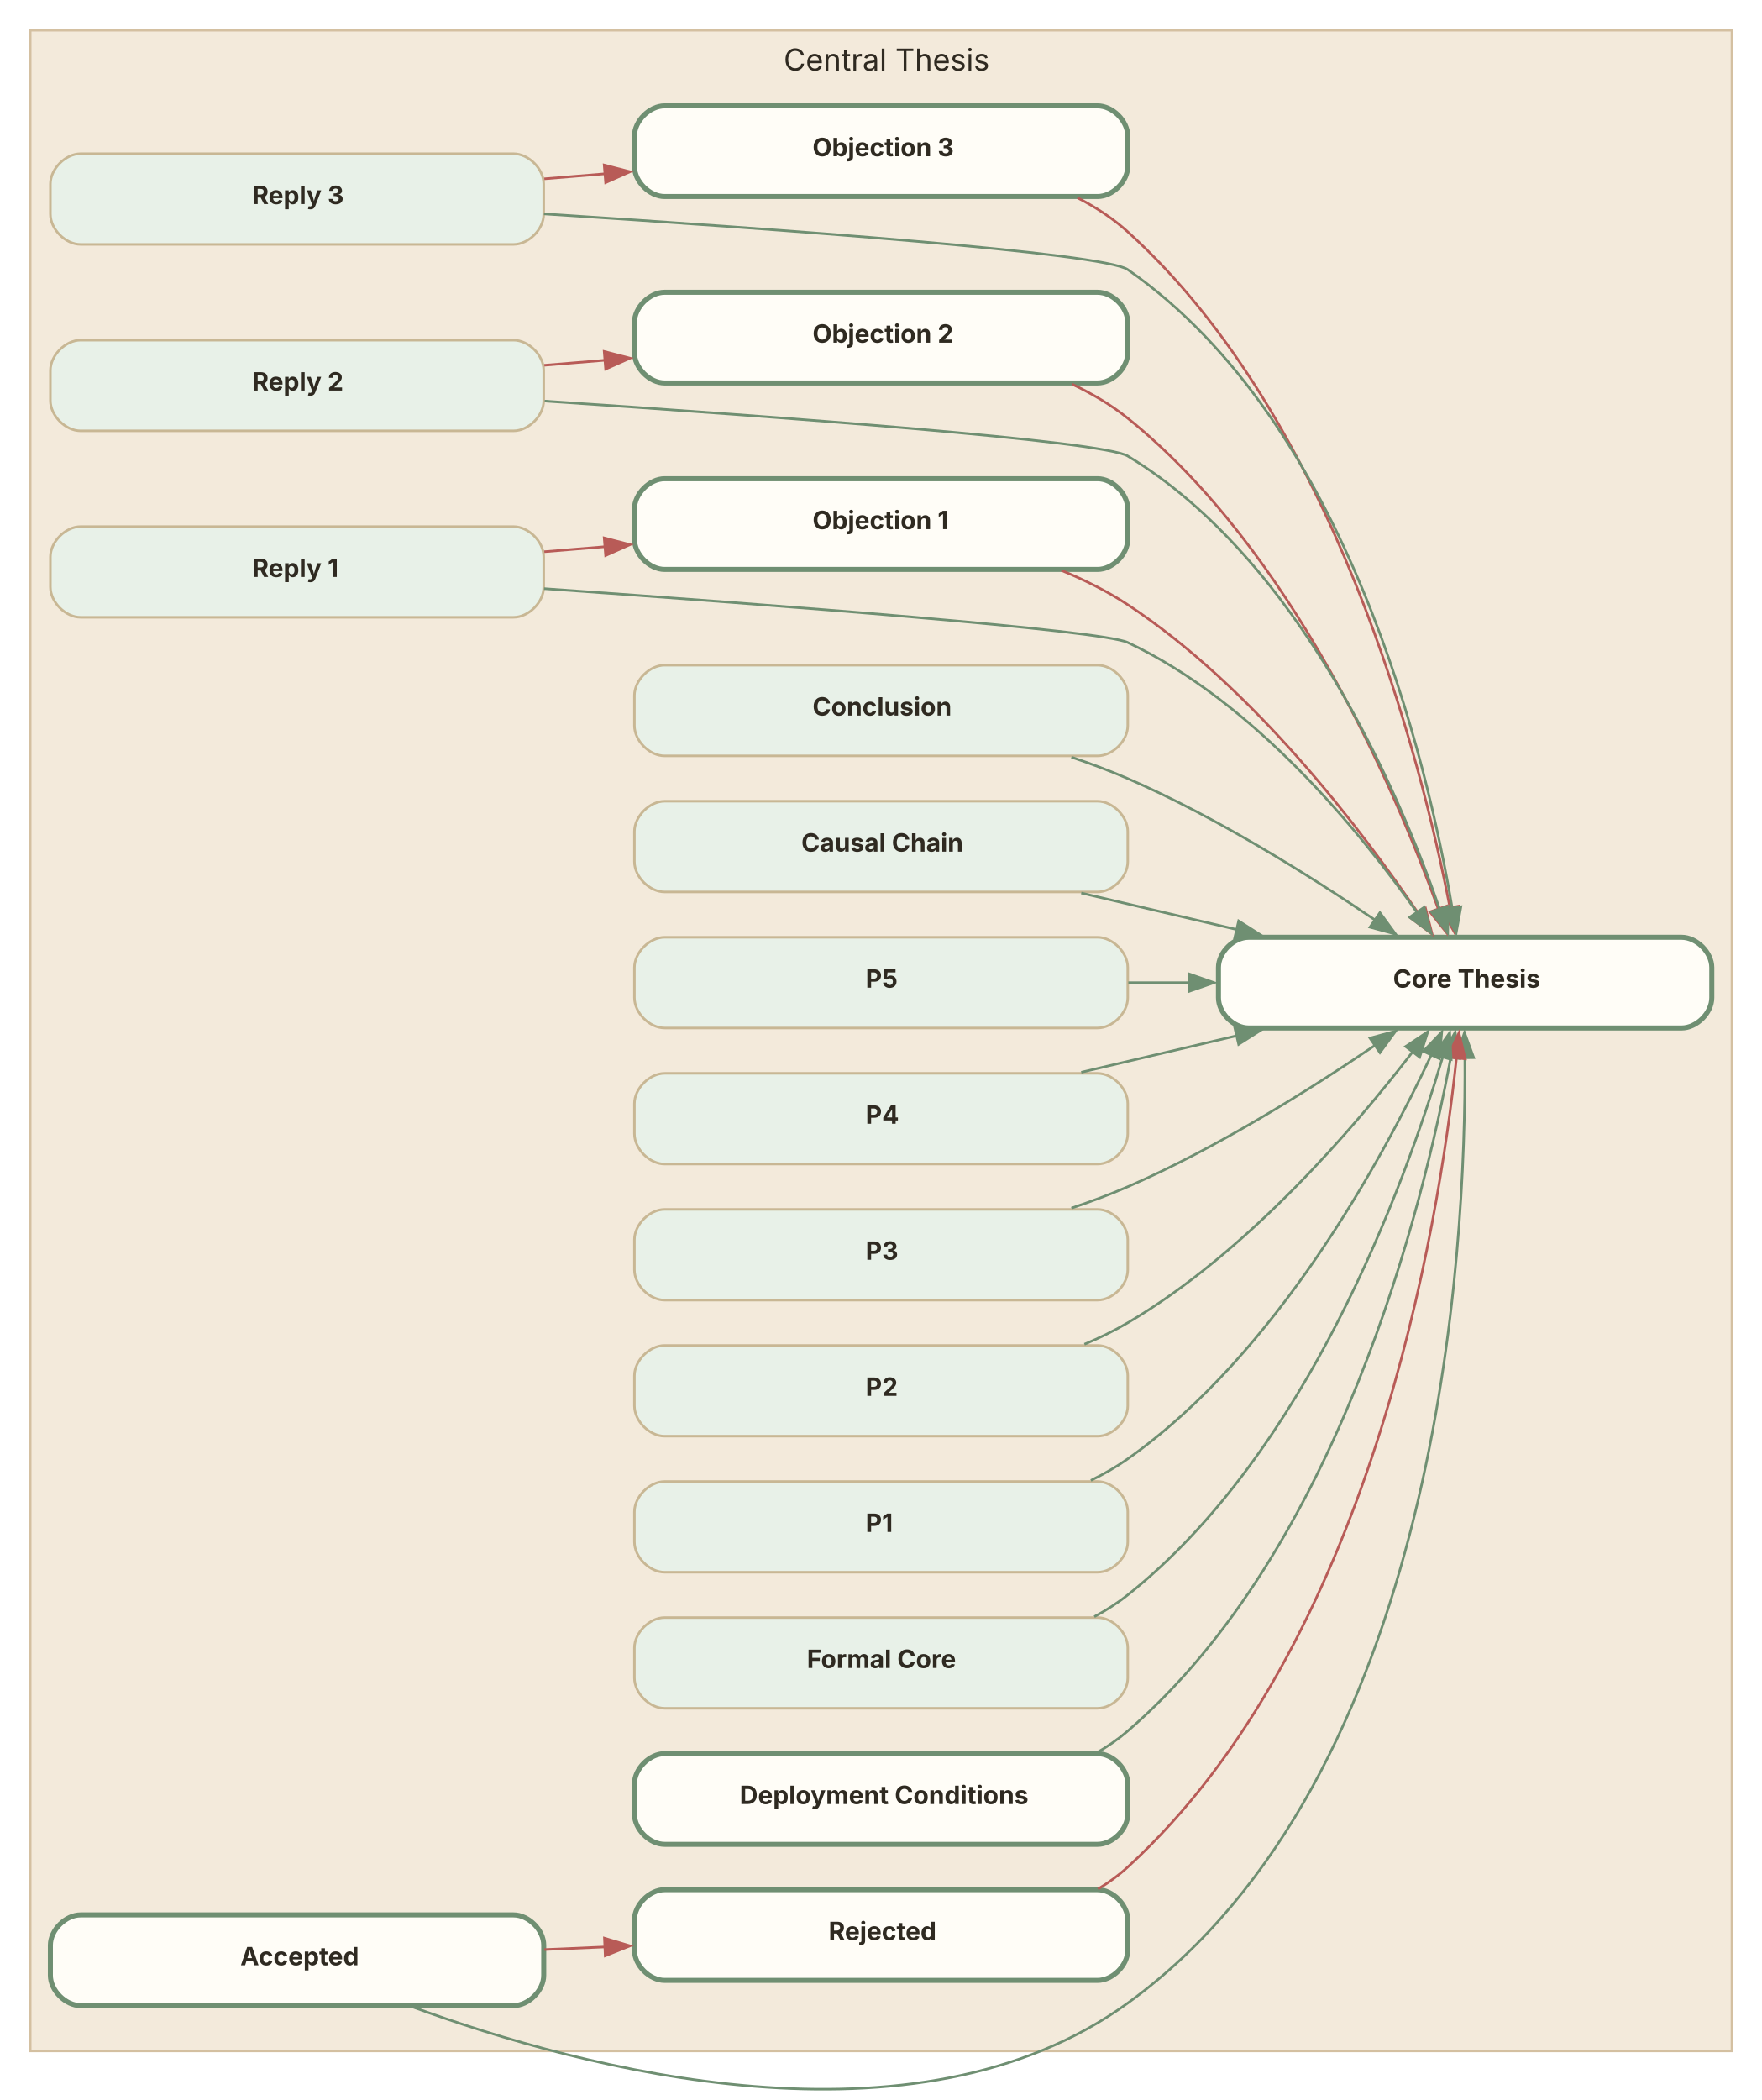
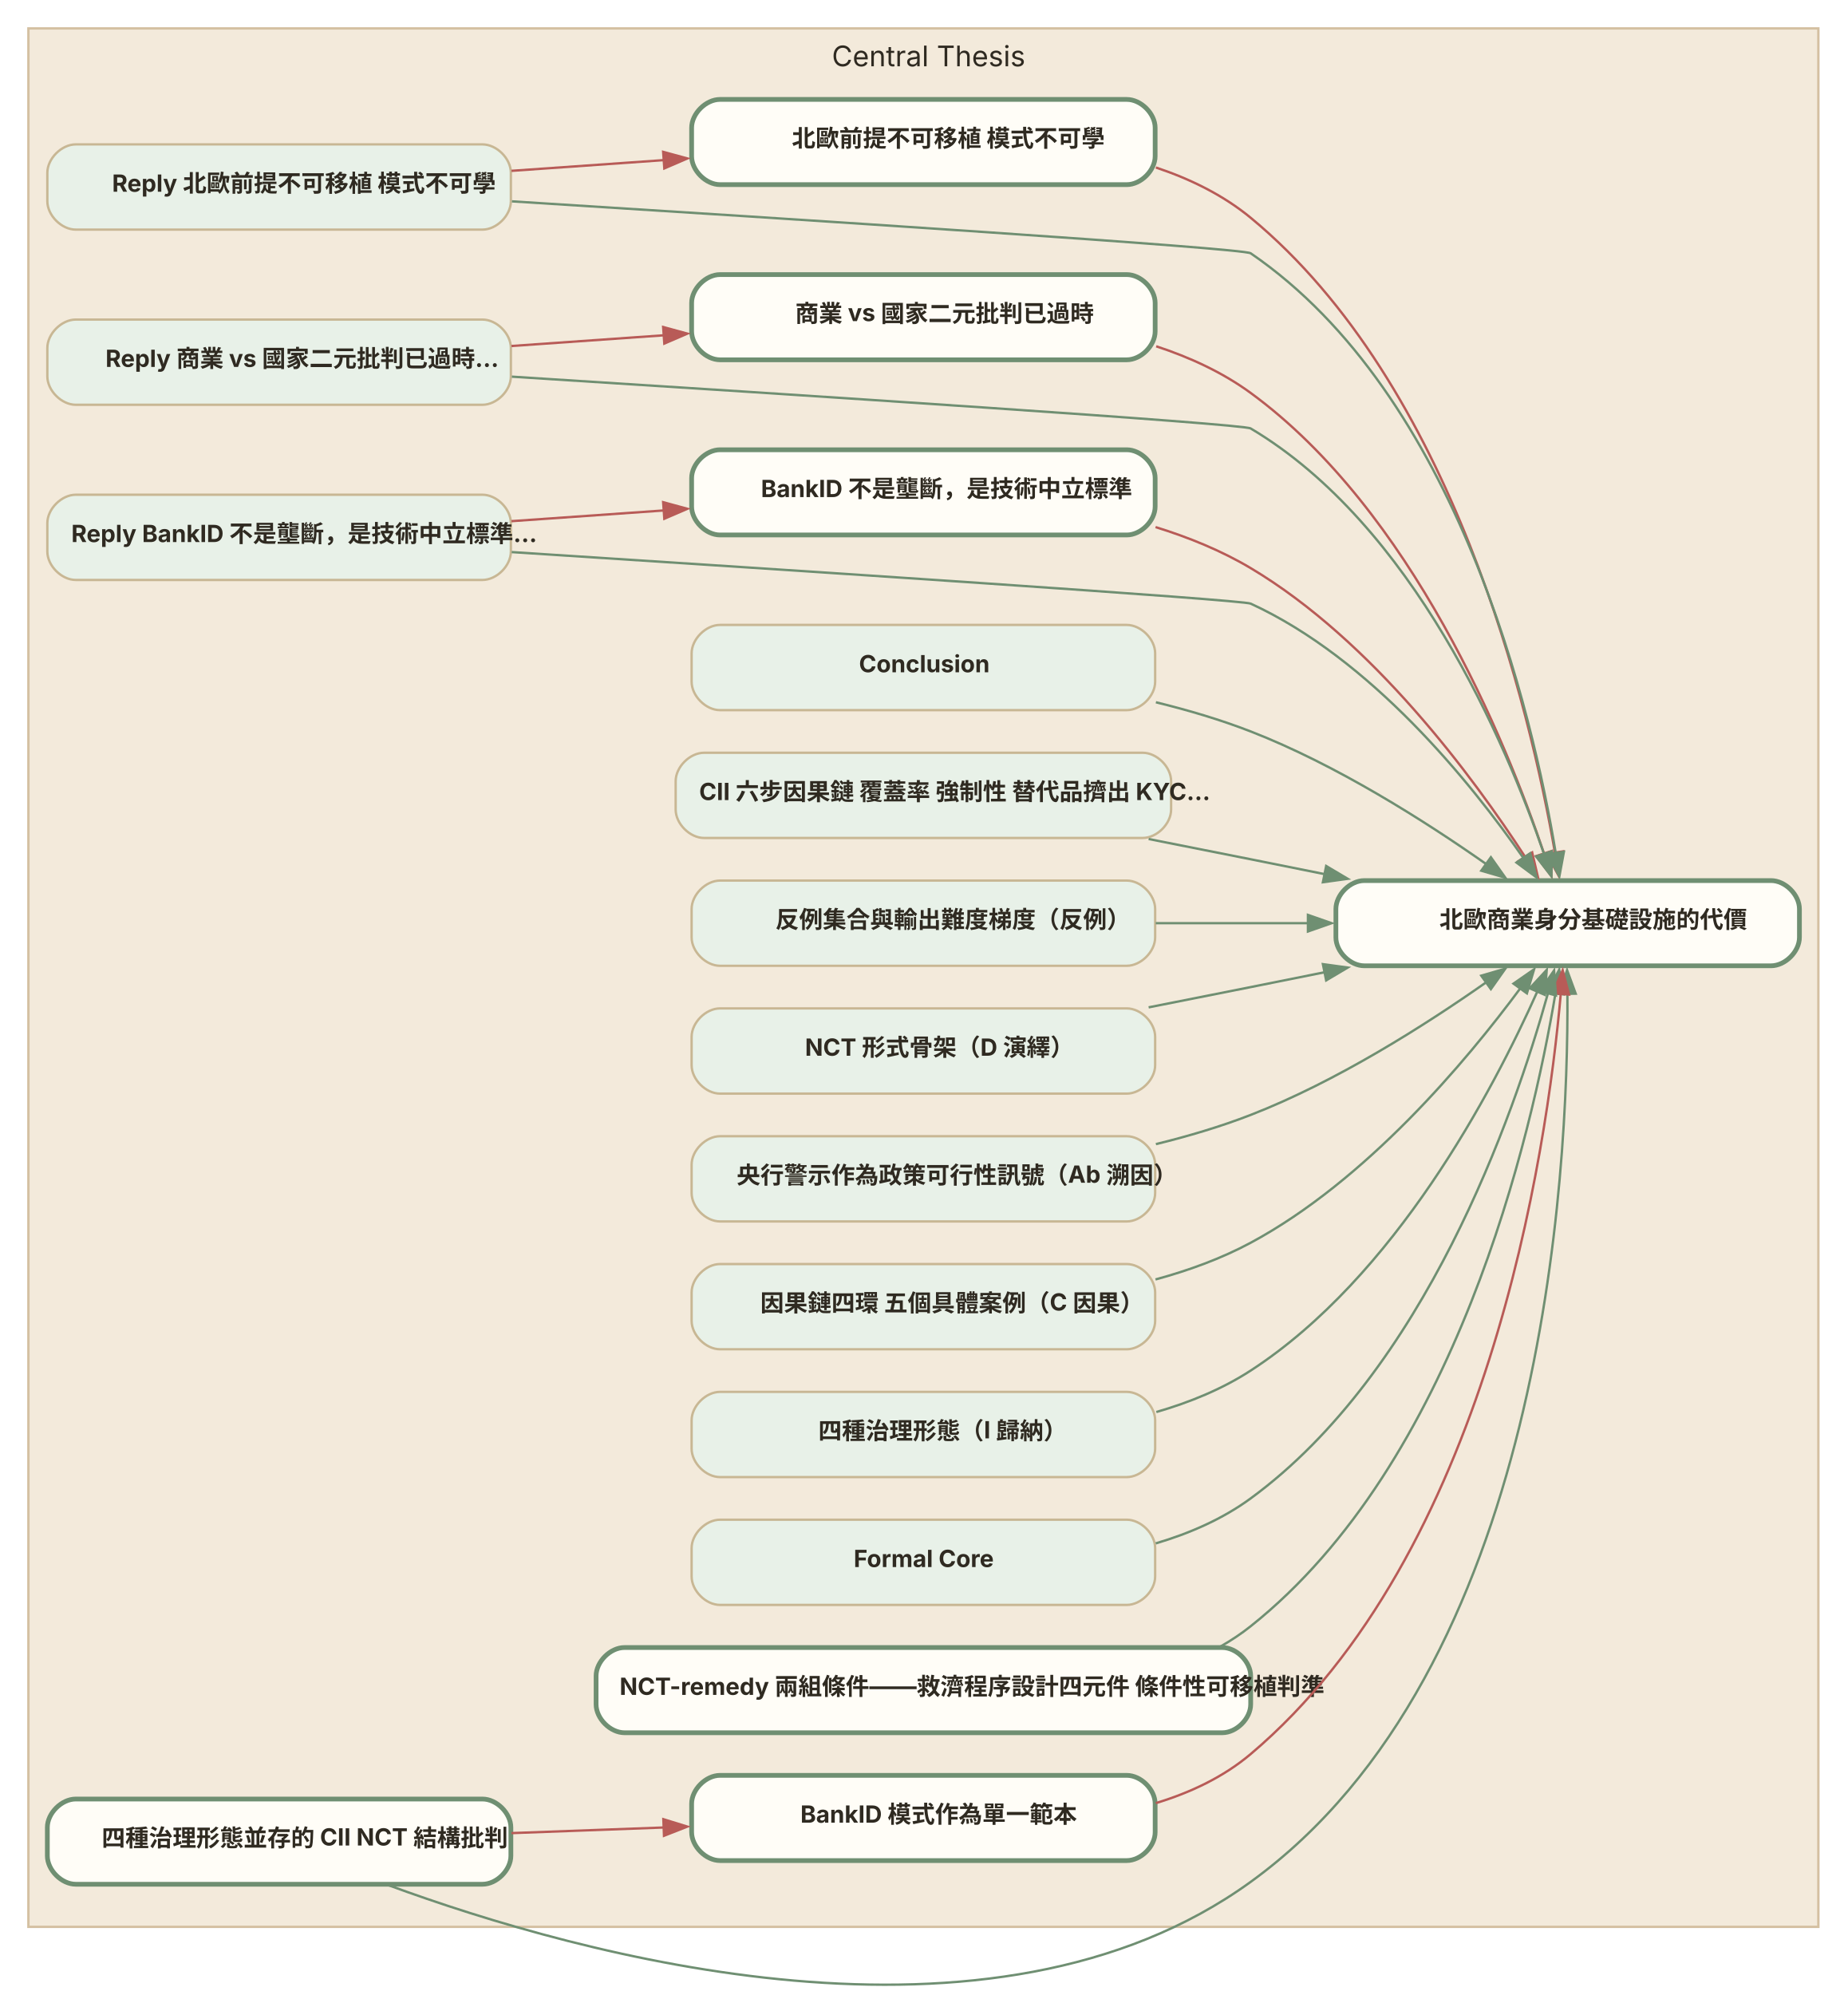
- <svg xmlns="http://www.w3.org/2000/svg" xmlns:xlink="http://www.w3.org/1999/xlink" class="argdown-summary-map" width="604pt" height="720pt" viewBox="0.00 0.00 604.00 720.00">
-   <g id="graph0" class="graph" transform="scale(0.863859 0.863859) rotate(0) translate(4 829.47)">
+ <svg xmlns="http://www.w3.org/2000/svg" xmlns:xlink="http://www.w3.org/1999/xlink" class="argdown-summary-map" width="667pt" height="720pt" viewBox="0.00 0.00 667.00 720.00">
+   <g id="graph0" class="graph" transform="scale(0.854306 0.854306) rotate(0) translate(4 838.79)">
    <g id="clust1" class="cluster">
-       <polygon fill="#f3eadb" stroke="#d4c0a1" points="8,-15.47 8,-817.47 683.52,-817.47 683.52,-15.47 8,-15.47" />
-       <text xml:space="preserve" text-anchor="start" x="307.08" y="-801.47" font-family="Inter, ui-sans-serif, system-ui, -apple-system, BlinkMacSystemFont, Segoe UI, sans-serif" font-size="12.00" fill="#2f2a21">Central Thesis</text>
+       <polygon fill="#f3eadb" stroke="#d4c0a1" points="8,-24.79 8,-826.79 764.24,-826.79 764.24,-24.79 8,-24.79" />
+       <text xml:space="preserve" text-anchor="start" x="347.44" y="-810.79" font-family="Inter, ui-sans-serif, system-ui, -apple-system, BlinkMacSystemFont, Segoe UI, sans-serif" font-size="12.00" fill="#2f2a21">Central Thesis</text>
    </g>
    <g id="node1" class="node">
      <g id="a_node1">
-         <a xlink:title="Core Thesis">
-           <path fill="#fffdf7" stroke="#6f8f72" stroke-width="2" d="M663.52,-457.47C663.52,-457.47 491.68,-457.47 491.68,-457.47 485.68,-457.47 479.68,-451.47 479.68,-445.47 479.68,-445.47 479.68,-433.47 479.68,-433.47 479.68,-427.47 485.68,-421.47 491.68,-421.47 491.68,-421.47 663.52,-421.47 663.52,-421.47 669.52,-421.47 675.52,-427.47 675.52,-433.47 675.52,-433.47 675.52,-445.47 675.52,-445.47 675.52,-451.47 669.52,-457.47 663.52,-457.47" />
-           <text xml:space="preserve" text-anchor="start" x="548.98" y="-437.47" font-family="Inter, ui-sans-serif, system-ui, -apple-system, BlinkMacSystemFont, Segoe UI, sans-serif" font-weight="bold" font-size="10.00" fill="#2f2a21">Core Thesis</text>
+         <a xlink:title="北歐商業身分基礎設施的代價">
+           <path fill="#fffdf7" stroke="#6f8f72" stroke-width="2" d="M744.24,-466.79C744.24,-466.79 572.4,-466.79 572.4,-466.79 566.4,-466.79 560.4,-460.79 560.4,-454.79 560.4,-454.79 560.4,-442.79 560.4,-442.79 560.4,-436.79 566.4,-430.79 572.4,-430.79 572.4,-430.79 744.24,-430.79 744.24,-430.79 750.24,-430.79 756.24,-436.79 756.24,-442.79 756.24,-442.79 756.24,-454.79 756.24,-454.79 756.24,-460.79 750.24,-466.79 744.24,-466.79" />
+           <text xml:space="preserve" text-anchor="start" x="604.14" y="-446.79" font-family="Inter, ui-sans-serif, system-ui, -apple-system, BlinkMacSystemFont, Segoe UI, sans-serif" font-weight="bold" font-size="10.00" fill="#2f2a21">北歐商業身分基礎設施的代價</text>
        </a>
      </g>
    </g>
    <g id="node2" class="node">
      <g id="a_node2">
-         <a xlink:title="Accepted">
-           <path fill="#fffdf7" stroke="#6f8f72" stroke-width="2" d="M199.84,-69.47C199.84,-69.47 28,-69.47 28,-69.47 22,-69.47 16,-63.47 16,-57.47 16,-57.47 16,-45.47 16,-45.47 16,-39.47 22,-33.47 28,-33.47 28,-33.47 199.84,-33.47 199.84,-33.47 205.84,-33.47 211.84,-39.47 211.84,-45.47 211.84,-45.47 211.84,-57.47 211.84,-57.47 211.84,-63.47 205.84,-69.47 199.84,-69.47" />
-           <text xml:space="preserve" text-anchor="start" x="91.41" y="-49.47" font-family="Inter, ui-sans-serif, system-ui, -apple-system, BlinkMacSystemFont, Segoe UI, sans-serif" font-weight="bold" font-size="10.00" fill="#2f2a21">Accepted</text>
+         <a xlink:title="四種治理形態並存的 CII NCT 結構批判">
+           <path fill="#fffdf7" stroke="#6f8f72" stroke-width="2" d="M199.84,-78.79C199.84,-78.79 28,-78.79 28,-78.79 22,-78.79 16,-72.79 16,-66.79 16,-66.79 16,-54.79 16,-54.79 16,-48.79 22,-42.79 28,-42.79 28,-42.79 199.84,-42.79 199.84,-42.79 205.84,-42.79 211.84,-48.79 211.84,-54.79 211.84,-54.79 211.84,-66.79 211.84,-66.79 211.84,-72.79 205.84,-78.79 199.84,-78.79" />
+           <text xml:space="preserve" text-anchor="start" x="38.91" y="-58.79" font-family="Inter, ui-sans-serif, system-ui, -apple-system, BlinkMacSystemFont, Segoe UI, sans-serif" font-weight="bold" font-size="10.00" fill="#2f2a21">四種治理形態並存的 CII NCT 結構批判</text>
        </a>
      </g>
    </g>
    <g id="edge2" class="edge">
      <g id="a_edge2">
        <a xlink:title="support">
-           <path fill="none" stroke="#6f8f72" d="M159.49,-33.04C227.73,-8.07 359.09,26.8 443.68,-34.47 567.42,-124.09 578.02,-332.56 577.5,-409.9" />
-           <polygon fill="#6f8f72" stroke="#6f8f72" points="574,-409.59 577.35,-419.64 581,-409.69 574,-409.59" />
+           <path fill="none" stroke="#6f8f72" d="M160.06,-42.41C241.48,-12.52 414.62,35.72 524.4,-43.79 648.13,-133.41 658.74,-341.88 658.21,-419.22" />
+           <polygon fill="#6f8f72" stroke="#6f8f72" points="654.72,-418.91 658.07,-428.96 661.72,-419.01 654.72,-418.91" />
        </a>
      </g>
    </g>
    <g id="node4" class="node">
      <g id="a_node4">
-         <a xlink:title="Rejected">
-           <path fill="#fffdf7" stroke="#6f8f72" stroke-width="2" d="M431.68,-79.47C431.68,-79.47 259.84,-79.47 259.84,-79.47 253.84,-79.47 247.84,-73.47 247.84,-67.47 247.84,-67.47 247.84,-55.47 247.84,-55.47 247.84,-49.47 253.84,-43.47 259.84,-43.47 259.84,-43.47 431.68,-43.47 431.68,-43.47 437.68,-43.47 443.68,-49.47 443.68,-55.47 443.68,-55.47 443.68,-67.47 443.68,-67.47 443.68,-73.47 437.68,-79.47 431.68,-79.47" />
-           <text xml:space="preserve" text-anchor="start" x="324.92" y="-59.47" font-family="Inter, ui-sans-serif, system-ui, -apple-system, BlinkMacSystemFont, Segoe UI, sans-serif" font-weight="bold" font-size="10.00" fill="#2f2a21">Rejected</text>
+         <a xlink:title="BankID 模式作為單一範本">
+           <path fill="#fffdf7" stroke="#6f8f72" stroke-width="2" d="M472.04,-88.79C472.04,-88.79 300.2,-88.79 300.2,-88.79 294.2,-88.79 288.2,-82.79 288.2,-76.79 288.2,-76.79 288.2,-64.79 288.2,-64.79 288.2,-58.79 294.2,-52.79 300.2,-52.79 300.2,-52.79 472.04,-52.79 472.04,-52.79 478.04,-52.79 484.04,-58.79 484.04,-64.79 484.04,-64.79 484.04,-76.79 484.04,-76.79 484.04,-82.79 478.04,-88.79 472.04,-88.79" />
+           <text xml:space="preserve" text-anchor="start" x="334.16" y="-68.79" font-family="Inter, ui-sans-serif, system-ui, -apple-system, BlinkMacSystemFont, Segoe UI, sans-serif" font-weight="bold" font-size="10.00" fill="#2f2a21">BankID 模式作為單一範本</text>
        </a>
      </g>
    </g>
    <g id="edge11" class="edge">
      <g id="a_edge11">
        <a xlink:title="attack">
-           <path fill="none" stroke="#b85b57" d="M212.06,-55.7C220.05,-56.04 228.17,-56.4 236.24,-56.75" />
-           <polygon fill="#b85b57" stroke="#b85b57" points="235.94,-60.24 246.09,-57.18 236.25,-53.24 235.94,-60.24" />
+           <path fill="none" stroke="#b85b57" d="M212.09,-64.39C232.99,-65.16 255.21,-65.98 276.52,-66.77" />
+           <polygon fill="#b85b57" stroke="#b85b57" points="276.27,-70.26 286.39,-67.14 276.53,-63.27 276.27,-70.26" />
        </a>
      </g>
    </g>
    <g id="node3" class="node">
      <g id="a_node3">
-         <a xlink:title="Deployment Conditions">
-           <path fill="#fffdf7" stroke="#6f8f72" stroke-width="2" d="M431.68,-133.47C431.68,-133.47 259.84,-133.47 259.84,-133.47 253.84,-133.47 247.84,-127.47 247.84,-121.47 247.84,-121.47 247.84,-109.47 247.84,-109.47 247.84,-103.47 253.84,-97.47 259.84,-97.47 259.84,-97.47 431.68,-97.47 431.68,-97.47 437.68,-97.47 443.68,-103.47 443.68,-109.47 443.68,-109.47 443.68,-121.47 443.68,-121.47 443.68,-127.47 437.68,-133.47 431.68,-133.47" />
-           <text xml:space="preserve" text-anchor="start" x="289.65" y="-113.47" font-family="Inter, ui-sans-serif, system-ui, -apple-system, BlinkMacSystemFont, Segoe UI, sans-serif" font-weight="bold" font-size="10.00" fill="#2f2a21">Deployment Conditions</text>
+         <a xlink:title="NCT-remedy 兩組條件——救濟程序設計四元件 條件性可移植判準">
+           <path fill="#fffdf7" stroke="#6f8f72" stroke-width="2" d="M512.4,-142.79C512.4,-142.79 259.84,-142.79 259.84,-142.79 253.84,-142.79 247.84,-136.79 247.84,-130.79 247.84,-130.79 247.84,-118.79 247.84,-118.79 247.84,-112.79 253.84,-106.79 259.84,-106.79 259.84,-106.79 512.4,-106.79 512.4,-106.79 518.4,-106.79 524.4,-112.79 524.4,-118.79 524.4,-118.79 524.4,-130.79 524.4,-130.79 524.4,-136.79 518.4,-142.79 512.4,-142.79" />
+           <text xml:space="preserve" text-anchor="start" x="257.76" y="-122.79" font-family="Inter, ui-sans-serif, system-ui, -apple-system, BlinkMacSystemFont, Segoe UI, sans-serif" font-weight="bold" font-size="10.00" fill="#2f2a21">NCT-remedy 兩組條件——救濟程序設計四元件 條件性可移植判準</text>
        </a>
      </g>
    </g>
    <g id="edge9" class="edge">
      <g id="a_edge9">
        <a xlink:title="support">
-           <path fill="none" stroke="#6f8f72" d="M431.18,-133.71C435.63,-136.26 439.84,-139.16 443.68,-142.47 527.59,-214.71 560.93,-350.42 571.94,-410.07" />
-           <polygon fill="#6f8f72" stroke="#6f8f72" points="568.47,-410.54 573.65,-419.78 575.37,-409.33 568.47,-410.54" />
+           <path fill="none" stroke="#6f8f72" d="M511.69,-143.24C516.15,-145.78 520.41,-148.61 524.4,-151.79 611.25,-220.89 643.08,-358.85 653.19,-419.28" />
+           <polygon fill="#6f8f72" stroke="#6f8f72" points="649.72,-419.79 654.74,-429.13 656.64,-418.7 649.72,-419.79" />
        </a>
      </g>
    </g>
    <g id="edge12" class="edge">
      <g id="a_edge12">
        <a xlink:title="attack">
-           <path fill="none" stroke="#b85b57" d="M431.86,-79.72C436.09,-82.27 440.07,-85.17 443.68,-88.47 540.15,-176.59 567.04,-342.01 574.17,-409.57" />
-           <polygon fill="#b85b57" stroke="#b85b57" points="570.68,-409.89 575.14,-419.5 577.65,-409.21 570.68,-409.89" />
+           <path fill="none" stroke="#b85b57" d="M484.32,-77.06C498.91,-81.48 512.9,-88.07 524.4,-97.79 624.65,-182.49 649.43,-351.17 655.44,-419.27" />
+           <polygon fill="#b85b57" stroke="#b85b57" points="651.92,-419.21 656.21,-428.89 658.9,-418.65 651.92,-419.21" />
        </a>
      </g>
    </g>
    <g id="node5" class="node">
      <g id="a_node5">
-         <a xlink:title="Objection 1">
-           <path fill="#fffdf7" stroke="#6f8f72" stroke-width="2" d="M431.68,-639.47C431.68,-639.47 259.84,-639.47 259.84,-639.47 253.84,-639.47 247.84,-633.47 247.84,-627.47 247.84,-627.47 247.84,-615.47 247.84,-615.47 247.84,-609.47 253.84,-603.47 259.84,-603.47 259.84,-603.47 431.68,-603.47 431.68,-603.47 437.68,-603.47 443.68,-609.47 443.68,-615.47 443.68,-615.47 443.68,-627.47 443.68,-627.47 443.68,-633.47 437.68,-639.47 431.68,-639.47" />
-           <text xml:space="preserve" text-anchor="start" x="318.53" y="-619.47" font-family="Inter, ui-sans-serif, system-ui, -apple-system, BlinkMacSystemFont, Segoe UI, sans-serif" font-weight="bold" font-size="10.00" fill="#2f2a21">Objection 1</text>
+         <a xlink:title="BankID 不是壟斷，是技術中立標準">
+           <path fill="#fffdf7" stroke="#6f8f72" stroke-width="2" d="M472.04,-648.79C472.04,-648.79 300.2,-648.79 300.2,-648.79 294.2,-648.79 288.2,-642.79 288.2,-636.79 288.2,-636.79 288.2,-624.79 288.2,-624.79 288.2,-618.79 294.2,-612.79 300.2,-612.79 300.2,-612.79 472.04,-612.79 472.04,-612.79 478.04,-612.79 484.04,-618.79 484.04,-624.79 484.04,-624.79 484.04,-636.79 484.04,-636.79 484.04,-642.79 478.04,-648.79 472.04,-648.79" />
+           <text xml:space="preserve" text-anchor="start" x="317.49" y="-628.79" font-family="Inter, ui-sans-serif, system-ui, -apple-system, BlinkMacSystemFont, Segoe UI, sans-serif" font-weight="bold" font-size="10.00" fill="#2f2a21">BankID 不是壟斷，是技術中立標準</text>
        </a>
      </g>
    </g>
    <g id="edge14" class="edge">
      <g id="a_edge14">
        <a xlink:title="attack">
-           <path fill="none" stroke="#b85b57" d="M417.38,-603.07C426.59,-599.28 435.61,-594.78 443.68,-589.47 493.67,-556.55 536.49,-500.14 559.21,-466.68" />
-           <polygon fill="#b85b57" stroke="#b85b57" points="561.87,-469 564.5,-458.74 556.04,-465.12 561.87,-469" />
+           <path fill="none" stroke="#b85b57" d="M484.21,-616.12C498.25,-611.77 512.1,-606.12 524.4,-598.79 575.95,-568.07 618.37,-510.66 640.57,-476.46" />
+           <polygon fill="#b85b57" stroke="#b85b57" points="643.32,-478.66 645.73,-468.34 637.41,-474.91 643.32,-478.66" />
        </a>
      </g>
    </g>
    <g id="node6" class="node">
      <g id="a_node6">
-         <a xlink:title="Objection 2">
-           <path fill="#fffdf7" stroke="#6f8f72" stroke-width="2" d="M431.68,-713.47C431.68,-713.47 259.84,-713.47 259.84,-713.47 253.84,-713.47 247.84,-707.47 247.84,-701.47 247.84,-701.47 247.84,-689.47 247.84,-689.47 247.84,-683.47 253.84,-677.47 259.84,-677.47 259.84,-677.47 431.68,-677.47 431.68,-677.47 437.68,-677.47 443.68,-683.47 443.68,-689.47 443.68,-689.47 443.68,-701.47 443.68,-701.47 443.68,-707.47 437.68,-713.47 431.68,-713.47" />
-           <text xml:space="preserve" text-anchor="start" x="318.53" y="-693.47" font-family="Inter, ui-sans-serif, system-ui, -apple-system, BlinkMacSystemFont, Segoe UI, sans-serif" font-weight="bold" font-size="10.00" fill="#2f2a21">Objection 2</text>
+         <a xlink:title="商業 vs 國家二元批判已過時">
+           <path fill="#fffdf7" stroke="#6f8f72" stroke-width="2" d="M472.04,-722.79C472.04,-722.79 300.2,-722.79 300.2,-722.79 294.2,-722.79 288.2,-716.79 288.2,-710.79 288.2,-710.79 288.2,-698.79 288.2,-698.79 288.2,-692.79 294.2,-686.79 300.2,-686.79 300.2,-686.79 472.04,-686.79 472.04,-686.79 478.04,-686.79 484.04,-692.79 484.04,-698.79 484.04,-698.79 484.04,-710.79 484.04,-710.79 484.04,-716.79 478.04,-722.79 472.04,-722.79" />
+           <text xml:space="preserve" text-anchor="start" x="331.94" y="-702.79" font-family="Inter, ui-sans-serif, system-ui, -apple-system, BlinkMacSystemFont, Segoe UI, sans-serif" font-weight="bold" font-size="10.00" fill="#2f2a21">商業 vs 國家二元批判已過時</text>
        </a>
      </g>
    </g>
    <g id="edge17" class="edge">
      <g id="a_edge17">
        <a xlink:title="attack">
-           <path fill="none" stroke="#b85b57" d="M421.61,-676.98C429.5,-673.25 437.05,-668.8 443.68,-663.47 509.29,-610.73 549.76,-516.25 566.97,-468.62" />
-           <polygon fill="#b85b57" stroke="#b85b57" points="570.24,-469.86 570.25,-459.27 563.63,-467.55 570.24,-469.86" />
+           <path fill="none" stroke="#b85b57" d="M484.48,-692.5C498.72,-687.83 512.55,-681.46 524.4,-672.79 592.62,-622.82 632.1,-526.32 648.43,-477.94" />
+           <polygon fill="#b85b57" stroke="#b85b57" points="651.66,-479.31 651.44,-468.72 645.01,-477.14 651.66,-479.31" />
        </a>
      </g>
    </g>
    <g id="node7" class="node">
      <g id="a_node7">
-         <a xlink:title="Objection 3">
-           <path fill="#fffdf7" stroke="#6f8f72" stroke-width="2" d="M431.68,-787.47C431.68,-787.47 259.84,-787.47 259.84,-787.47 253.84,-787.47 247.84,-781.47 247.84,-775.47 247.84,-775.47 247.84,-763.47 247.84,-763.47 247.84,-757.47 253.84,-751.47 259.84,-751.47 259.84,-751.47 431.68,-751.47 431.68,-751.47 437.68,-751.47 443.68,-757.47 443.68,-763.47 443.68,-763.47 443.68,-775.47 443.68,-775.47 443.68,-781.47 437.68,-787.47 431.68,-787.47" />
-           <text xml:space="preserve" text-anchor="start" x="318.53" y="-767.47" font-family="Inter, ui-sans-serif, system-ui, -apple-system, BlinkMacSystemFont, Segoe UI, sans-serif" font-weight="bold" font-size="10.00" fill="#2f2a21">Objection 3</text>
+         <a xlink:title="北歐前提不可移植 模式不可學">
+           <path fill="#fffdf7" stroke="#6f8f72" stroke-width="2" d="M472.04,-796.79C472.04,-796.79 300.2,-796.79 300.2,-796.79 294.2,-796.79 288.2,-790.79 288.2,-784.79 288.2,-784.79 288.2,-772.79 288.2,-772.79 288.2,-766.79 294.2,-760.79 300.2,-760.79 300.2,-760.79 472.04,-760.79 472.04,-760.79 478.04,-760.79 484.04,-766.79 484.04,-772.79 484.04,-772.79 484.04,-784.79 484.04,-784.79 484.04,-790.79 478.04,-796.79 472.04,-796.79" />
+           <text xml:space="preserve" text-anchor="start" x="330.55" y="-776.79" font-family="Inter, ui-sans-serif, system-ui, -apple-system, BlinkMacSystemFont, Segoe UI, sans-serif" font-weight="bold" font-size="10.00" fill="#2f2a21">北歐前提不可移植 模式不可學</text>
        </a>
      </g>
    </g>
    <g id="edge20" class="edge">
      <g id="a_edge20">
        <a xlink:title="attack">
-           <path fill="none" stroke="#b85b57" d="M423.69,-750.99C430.93,-747.27 437.77,-742.82 443.68,-737.47 525.84,-663.18 560.04,-528.53 571.61,-469.06" />
-           <polygon fill="#b85b57" stroke="#b85b57" points="575.02,-469.84 573.41,-459.37 568.14,-468.57 575.02,-469.84" />
+           <path fill="none" stroke="#b85b57" d="M484.34,-768.03C498.84,-763.2 512.79,-756.37 524.4,-746.79 610.02,-676.1 642.45,-538.98 652.95,-478.58" />
+           <polygon fill="#b85b57" stroke="#b85b57" points="656.4,-479.16 654.57,-468.73 649.49,-478.03 656.4,-479.16" />
        </a>
      </g>
    </g>
    <g id="node8" class="node">
      <g id="a_node8">
        <a xlink:title="Formal Core">
-           <path fill="#e8f1e8" stroke="#c8b794" d="M431.68,-187.47C431.68,-187.47 259.84,-187.47 259.84,-187.47 253.84,-187.47 247.84,-181.47 247.84,-175.47 247.84,-175.47 247.84,-163.47 247.84,-163.47 247.84,-157.47 253.84,-151.47 259.84,-151.47 259.84,-151.47 431.68,-151.47 431.68,-151.47 437.68,-151.47 443.68,-157.47 443.68,-163.47 443.68,-163.47 443.68,-175.47 443.68,-175.47 443.68,-181.47 437.68,-187.47 431.68,-187.47" />
-           <text xml:space="preserve" text-anchor="start" x="316.31" y="-167.47" font-family="Inter, ui-sans-serif, system-ui, -apple-system, BlinkMacSystemFont, Segoe UI, sans-serif" font-weight="bold" font-size="10.00" fill="#2f2a21">Formal Core</text>
+           <path fill="#e8f1e8" stroke="#c8b794" d="M472.04,-196.79C472.04,-196.79 300.2,-196.79 300.2,-196.79 294.2,-196.79 288.2,-190.79 288.2,-184.79 288.2,-184.79 288.2,-172.79 288.2,-172.79 288.2,-166.79 294.2,-160.79 300.2,-160.79 300.2,-160.79 472.04,-160.79 472.04,-160.79 478.04,-160.79 484.04,-166.79 484.04,-172.79 484.04,-172.79 484.04,-184.79 484.04,-184.79 484.04,-190.79 478.04,-196.79 472.04,-196.79" />
+           <text xml:space="preserve" text-anchor="start" x="356.67" y="-176.79" font-family="Inter, ui-sans-serif, system-ui, -apple-system, BlinkMacSystemFont, Segoe UI, sans-serif" font-weight="bold" font-size="10.00" fill="#2f2a21">Formal Core</text>
        </a>
      </g>
    </g>
    <g id="edge1" class="edge">
      <g id="a_edge1">
        <a xlink:title="support">
-           <path fill="none" stroke="#6f8f72" d="M430.4,-187.83C435.1,-190.35 439.58,-193.21 443.68,-196.47 514.96,-253.05 553.49,-358.78 568.74,-410.07" />
-           <polygon fill="#6f8f72" stroke="#6f8f72" points="565.34,-410.91 571.47,-419.56 572.07,-408.98 565.34,-410.91" />
+           <path fill="none" stroke="#6f8f72" d="M484.28,-186.78C498.63,-191.02 512.54,-197.1 524.4,-205.79 598,-259.7 635.51,-367.17 650,-419.2" />
+           <polygon fill="#6f8f72" stroke="#6f8f72" points="646.62,-420.08 652.58,-428.84 653.38,-418.27 646.62,-420.08" />
        </a>
      </g>
    </g>
    <g id="node9" class="node">
      <g id="a_node9">
-         <a xlink:title="P1">
-           <path fill="#e8f1e8" stroke="#c8b794" d="M431.68,-241.47C431.68,-241.47 259.84,-241.47 259.84,-241.47 253.84,-241.47 247.84,-235.47 247.84,-229.47 247.84,-229.47 247.84,-217.47 247.84,-217.47 247.84,-211.47 253.84,-205.47 259.84,-205.47 259.84,-205.47 431.68,-205.47 431.68,-205.47 437.68,-205.47 443.68,-211.47 443.68,-217.47 443.68,-217.47 443.68,-229.47 443.68,-229.47 443.68,-235.47 437.68,-241.47 431.68,-241.47" />
-           <text xml:space="preserve" text-anchor="start" x="339.64" y="-221.47" font-family="Inter, ui-sans-serif, system-ui, -apple-system, BlinkMacSystemFont, Segoe UI, sans-serif" font-weight="bold" font-size="10.00" fill="#2f2a21">P1</text>
+         <a xlink:title="四種治理形態（I 歸納）">
+           <path fill="#e8f1e8" stroke="#c8b794" d="M472.04,-250.79C472.04,-250.79 300.2,-250.79 300.2,-250.79 294.2,-250.79 288.2,-244.79 288.2,-238.79 288.2,-238.79 288.2,-226.79 288.2,-226.79 288.2,-220.79 294.2,-214.79 300.2,-214.79 300.2,-214.79 472.04,-214.79 472.04,-214.79 478.04,-214.79 484.04,-220.79 484.04,-226.79 484.04,-226.79 484.04,-238.79 484.04,-238.79 484.04,-244.79 478.04,-250.79 472.04,-250.79" />
+           <text xml:space="preserve" text-anchor="start" x="341.67" y="-230.79" font-family="Inter, ui-sans-serif, system-ui, -apple-system, BlinkMacSystemFont, Segoe UI, sans-serif" font-weight="bold" font-size="10.00" fill="#2f2a21">四種治理形態（I 歸納）</text>
        </a>
      </g>
    </g>
    <g id="edge3" class="edge">
      <g id="a_edge3">
        <a xlink:title="support">
-           <path fill="none" stroke="#6f8f72" d="M429.03,-241.9C434.18,-244.41 439.11,-247.25 443.68,-250.47 502.94,-292.31 544.81,-369.35 564.28,-410.98" />
-           <polygon fill="#6f8f72" stroke="#6f8f72" points="561,-412.22 568.33,-419.87 567.37,-409.31 561,-412.22" />
+           <path fill="none" stroke="#6f8f72" d="M484.53,-242.28C498.61,-246.34 512.38,-251.98 524.4,-259.79 585.39,-299.4 626.66,-377.7 645.55,-420.02" />
+           <polygon fill="#6f8f72" stroke="#6f8f72" points="642.28,-421.28 649.47,-429.06 648.7,-418.5 642.28,-421.28" />
        </a>
      </g>
    </g>
    <g id="node10" class="node">
      <g id="a_node10">
-         <a xlink:title="P2">
-           <path fill="#e8f1e8" stroke="#c8b794" d="M431.68,-295.47C431.68,-295.47 259.84,-295.47 259.84,-295.47 253.84,-295.47 247.84,-289.47 247.84,-283.47 247.84,-283.47 247.84,-271.47 247.84,-271.47 247.84,-265.47 253.84,-259.47 259.84,-259.47 259.84,-259.47 431.68,-259.47 431.68,-259.47 437.68,-259.47 443.68,-265.47 443.68,-271.47 443.68,-271.47 443.68,-283.47 443.68,-283.47 443.68,-289.47 437.68,-295.47 431.68,-295.47" />
-           <text xml:space="preserve" text-anchor="start" x="339.64" y="-275.47" font-family="Inter, ui-sans-serif, system-ui, -apple-system, BlinkMacSystemFont, Segoe UI, sans-serif" font-weight="bold" font-size="10.00" fill="#2f2a21">P2</text>
+         <a xlink:title="因果鏈四環 五個具體案例（C 因果）">
+           <path fill="#e8f1e8" stroke="#c8b794" d="M472.04,-304.79C472.04,-304.79 300.2,-304.79 300.2,-304.79 294.2,-304.79 288.2,-298.79 288.2,-292.79 288.2,-292.79 288.2,-280.79 288.2,-280.79 288.2,-274.79 294.2,-268.79 300.2,-268.79 300.2,-268.79 472.04,-268.79 472.04,-268.79 478.04,-268.79 484.04,-274.79 484.04,-280.79 484.04,-280.79 484.04,-292.79 484.04,-292.79 484.04,-298.79 478.04,-304.79 472.04,-304.79" />
+           <text xml:space="preserve" text-anchor="start" x="317.22" y="-284.79" font-family="Inter, ui-sans-serif, system-ui, -apple-system, BlinkMacSystemFont, Segoe UI, sans-serif" font-weight="bold" font-size="10.00" fill="#2f2a21">因果鏈四環 五個具體案例（C 因果）</text>
        </a>
      </g>
    </g>
    <g id="edge4" class="edge">
      <g id="a_edge4">
        <a xlink:title="support">
-           <path fill="none" stroke="#6f8f72" d="M426.47,-295.95C432.45,-298.45 438.26,-301.28 443.68,-304.47 491.19,-332.46 533.48,-381.69 557.01,-412.33" />
-           <polygon fill="#6f8f72" stroke="#6f8f72" points="553.97,-414.12 562.79,-420 559.56,-409.9 553.97,-414.12" />
+           <path fill="none" stroke="#6f8f72" d="M484.19,-298.28C498.16,-302.08 511.99,-307.11 524.4,-313.79 573.22,-340.06 615.38,-390.27 638.48,-421.5" />
+           <polygon fill="#6f8f72" stroke="#6f8f72" points="635.43,-423.26 644.14,-429.3 641.1,-419.15 635.43,-423.26" />
        </a>
      </g>
    </g>
    <g id="node11" class="node">
      <g id="a_node11">
-         <a xlink:title="P3">
-           <path fill="#e8f1e8" stroke="#c8b794" d="M431.68,-349.47C431.68,-349.47 259.84,-349.47 259.84,-349.47 253.84,-349.47 247.84,-343.47 247.84,-337.47 247.84,-337.47 247.84,-325.47 247.84,-325.47 247.84,-319.47 253.84,-313.47 259.84,-313.47 259.84,-313.47 431.68,-313.47 431.68,-313.47 437.68,-313.47 443.68,-319.47 443.68,-325.47 443.68,-325.47 443.68,-337.47 443.68,-337.47 443.68,-343.47 437.68,-349.47 431.68,-349.47" />
-           <text xml:space="preserve" text-anchor="start" x="339.64" y="-329.47" font-family="Inter, ui-sans-serif, system-ui, -apple-system, BlinkMacSystemFont, Segoe UI, sans-serif" font-weight="bold" font-size="10.00" fill="#2f2a21">P3</text>
+         <a xlink:title="央行警示作為政策可行性訊號（Ab 溯因）">
+           <path fill="#e8f1e8" stroke="#c8b794" d="M472.04,-358.79C472.04,-358.79 300.2,-358.79 300.2,-358.79 294.2,-358.79 288.2,-352.79 288.2,-346.79 288.2,-346.79 288.2,-334.79 288.2,-334.79 288.2,-328.79 294.2,-322.79 300.2,-322.79 300.2,-322.79 472.04,-322.79 472.04,-322.79 478.04,-322.79 484.04,-328.79 484.04,-334.79 484.04,-334.79 484.04,-346.79 484.04,-346.79 484.04,-352.79 478.04,-358.79 472.04,-358.79" />
+           <text xml:space="preserve" text-anchor="start" x="307.22" y="-338.79" font-family="Inter, ui-sans-serif, system-ui, -apple-system, BlinkMacSystemFont, Segoe UI, sans-serif" font-weight="bold" font-size="10.00" fill="#2f2a21">央行警示作為政策可行性訊號（Ab 溯因）</text>
        </a>
      </g>
    </g>
    <g id="edge5" class="edge">
      <g id="a_edge5">
        <a xlink:title="support">
-           <path fill="none" stroke="#6f8f72" d="M421.31,-349.97C428.97,-352.54 436.55,-355.37 443.68,-358.47 478.85,-373.73 515.86,-396.96 541.87,-414.63" />
-           <polygon fill="#6f8f72" stroke="#6f8f72" points="539.81,-417.46 550.03,-420.24 543.78,-411.69 539.81,-417.46" />
+           <path fill="none" stroke="#6f8f72" d="M484.35,-355.45C498.02,-358.8 511.72,-362.86 524.4,-367.79 560.58,-381.85 598.01,-405.64 623.89,-423.81" />
+           <polygon fill="#6f8f72" stroke="#6f8f72" points="621.82,-426.62 631.99,-429.58 625.88,-420.93 621.82,-426.62" />
        </a>
      </g>
    </g>
    <g id="node12" class="node">
      <g id="a_node12">
-         <a xlink:title="P4">
-           <path fill="#e8f1e8" stroke="#c8b794" d="M431.68,-403.47C431.68,-403.47 259.84,-403.47 259.84,-403.47 253.84,-403.47 247.84,-397.47 247.84,-391.47 247.84,-391.47 247.84,-379.47 247.84,-379.47 247.84,-373.47 253.84,-367.47 259.84,-367.47 259.84,-367.47 431.68,-367.47 431.68,-367.47 437.68,-367.47 443.68,-373.47 443.68,-379.47 443.68,-379.47 443.68,-391.47 443.68,-391.47 443.68,-397.47 437.68,-403.47 431.68,-403.47" />
-           <text xml:space="preserve" text-anchor="start" x="339.64" y="-383.47" font-family="Inter, ui-sans-serif, system-ui, -apple-system, BlinkMacSystemFont, Segoe UI, sans-serif" font-weight="bold" font-size="10.00" fill="#2f2a21">P4</text>
+         <a xlink:title="NCT 形式骨架（D 演繹）">
+           <path fill="#e8f1e8" stroke="#c8b794" d="M472.04,-412.79C472.04,-412.79 300.2,-412.79 300.2,-412.79 294.2,-412.79 288.2,-406.79 288.2,-400.79 288.2,-400.79 288.2,-388.79 288.2,-388.79 288.2,-382.79 294.2,-376.79 300.2,-376.79 300.2,-376.79 472.04,-376.79 472.04,-376.79 478.04,-376.79 484.04,-382.79 484.04,-388.79 484.04,-388.79 484.04,-400.79 484.04,-400.79 484.04,-406.79 478.04,-412.79 472.04,-412.79" />
+           <text xml:space="preserve" text-anchor="start" x="336.11" y="-392.79" font-family="Inter, ui-sans-serif, system-ui, -apple-system, BlinkMacSystemFont, Segoe UI, sans-serif" font-weight="bold" font-size="10.00" fill="#2f2a21">NCT 形式骨架（D 演繹）</text>
        </a>
      </g>
    </g>
    <g id="edge6" class="edge">
      <g id="a_edge6">
        <a xlink:title="support">
-           <path fill="none" stroke="#6f8f72" d="M425.22,-403.9C445.08,-408.57 466.56,-413.61 486.92,-418.4" />
-           <polygon fill="#6f8f72" stroke="#6f8f72" points="486.1,-421.8 496.64,-420.68 487.7,-414.99 486.1,-421.8" />
+           <path fill="none" stroke="#6f8f72" d="M481.29,-413.23C495.73,-416.08 510.46,-419 524.4,-421.79 534.6,-423.83 545.23,-425.97 555.85,-428.11" />
+           <polygon fill="#6f8f72" stroke="#6f8f72" points="554.91,-431.49 565.4,-430.04 556.29,-424.63 554.91,-431.49" />
        </a>
      </g>
    </g>
    <g id="node13" class="node">
      <g id="a_node13">
-         <a xlink:title="P5">
-           <path fill="#e8f1e8" stroke="#c8b794" d="M431.68,-457.47C431.68,-457.47 259.84,-457.47 259.84,-457.47 253.84,-457.47 247.84,-451.47 247.84,-445.47 247.84,-445.47 247.84,-433.47 247.84,-433.47 247.84,-427.47 253.84,-421.47 259.84,-421.47 259.84,-421.47 431.68,-421.47 431.68,-421.47 437.68,-421.47 443.68,-427.47 443.68,-433.47 443.68,-433.47 443.68,-445.47 443.68,-445.47 443.68,-451.47 437.68,-457.47 431.68,-457.47" />
-           <text xml:space="preserve" text-anchor="start" x="339.64" y="-437.47" font-family="Inter, ui-sans-serif, system-ui, -apple-system, BlinkMacSystemFont, Segoe UI, sans-serif" font-weight="bold" font-size="10.00" fill="#2f2a21">P5</text>
+         <a xlink:title="反例集合與輸出難度梯度（反例）">
+           <path fill="#e8f1e8" stroke="#c8b794" d="M472.04,-466.79C472.04,-466.79 300.2,-466.79 300.2,-466.79 294.2,-466.79 288.2,-460.79 288.2,-454.79 288.2,-454.79 288.2,-442.79 288.2,-442.79 288.2,-436.79 294.2,-430.79 300.2,-430.79 300.2,-430.79 472.04,-430.79 472.04,-430.79 478.04,-430.79 484.04,-436.79 484.04,-442.79 484.04,-442.79 484.04,-454.79 484.04,-454.79 484.04,-460.79 478.04,-466.79 472.04,-466.79" />
+           <text xml:space="preserve" text-anchor="start" x="323.61" y="-446.79" font-family="Inter, ui-sans-serif, system-ui, -apple-system, BlinkMacSystemFont, Segoe UI, sans-serif" font-weight="bold" font-size="10.00" fill="#2f2a21">反例集合與輸出難度梯度（反例）</text>
        </a>
      </g>
    </g>
    <g id="edge7" class="edge">
      <g id="a_edge7">
        <a xlink:title="support">
-           <path fill="none" stroke="#6f8f72" d="M443.9,-439.47C451.89,-439.47 460.01,-439.47 468.08,-439.47" />
-           <polygon fill="#6f8f72" stroke="#6f8f72" points="467.93,-442.97 477.93,-439.47 467.93,-435.97 467.93,-442.97" />
+           <path fill="none" stroke="#6f8f72" d="M484.29,-448.79C505.19,-448.79 527.41,-448.79 548.72,-448.79" />
+           <polygon fill="#6f8f72" stroke="#6f8f72" points="548.59,-452.29 558.59,-448.79 548.59,-445.29 548.59,-452.29" />
        </a>
      </g>
    </g>
    <g id="node14" class="node">
      <g id="a_node14">
-         <a xlink:title="Causal Chain">
-           <path fill="#e8f1e8" stroke="#c8b794" d="M431.68,-511.47C431.68,-511.47 259.84,-511.47 259.84,-511.47 253.84,-511.47 247.84,-505.47 247.84,-499.47 247.84,-499.47 247.84,-487.47 247.84,-487.47 247.84,-481.47 253.84,-475.47 259.84,-475.47 259.84,-475.47 431.68,-475.47 431.68,-475.47 437.68,-475.47 443.68,-481.47 443.68,-487.47 443.68,-487.47 443.68,-499.47 443.68,-499.47 443.68,-505.47 437.68,-511.47 431.68,-511.47" />
-           <text xml:space="preserve" text-anchor="start" x="314.09" y="-491.47" font-family="Inter, ui-sans-serif, system-ui, -apple-system, BlinkMacSystemFont, Segoe UI, sans-serif" font-weight="bold" font-size="10.00" fill="#2f2a21">Causal Chain</text>
+         <a xlink:title="CII 六步因果鏈 覆蓋率 強制性 替代品擠出 KYC...">
+           <path fill="#e8f1e8" stroke="#c8b794" d="M478.78,-520.79C478.78,-520.79 293.46,-520.79 293.46,-520.79 287.46,-520.79 281.46,-514.79 281.46,-508.79 281.46,-508.79 281.46,-496.79 281.46,-496.79 281.46,-490.79 287.46,-484.79 293.46,-484.79 293.46,-484.79 478.78,-484.79 478.78,-484.79 484.78,-484.79 490.78,-490.79 490.78,-496.79 490.78,-496.79 490.78,-508.79 490.78,-508.79 490.78,-514.79 484.78,-520.79 478.78,-520.79" />
+           <text xml:space="preserve" text-anchor="start" x="291.38" y="-500.79" font-family="Inter, ui-sans-serif, system-ui, -apple-system, BlinkMacSystemFont, Segoe UI, sans-serif" font-weight="bold" font-size="10.00" fill="#2f2a21">CII 六步因果鏈 覆蓋率 強制性 替代品擠出 KYC...</text>
        </a>
      </g>
    </g>
    <g id="edge8" class="edge">
      <g id="a_edge8">
        <a xlink:title="support">
-           <path fill="none" stroke="#6f8f72" d="M425.22,-475.04C445.08,-470.37 466.56,-465.32 486.92,-460.54" />
-           <polygon fill="#6f8f72" stroke="#6f8f72" points="487.7,-463.95 496.64,-458.26 486.1,-457.14 487.7,-463.95" />
+           <path fill="none" stroke="#6f8f72" d="M481.29,-484.35C495.73,-481.5 510.46,-478.57 524.4,-475.79 534.6,-473.75 545.23,-471.61 555.85,-469.47" />
+           <polygon fill="#6f8f72" stroke="#6f8f72" points="556.29,-472.95 565.4,-467.54 554.91,-466.09 556.29,-472.95" />
        </a>
      </g>
    </g>
    <g id="node15" class="node">
      <g id="a_node15">
        <a xlink:title="Conclusion">
-           <path fill="#e8f1e8" stroke="#c8b794" d="M431.68,-565.47C431.68,-565.47 259.84,-565.47 259.84,-565.47 253.84,-565.47 247.84,-559.47 247.84,-553.47 247.84,-553.47 247.84,-541.47 247.84,-541.47 247.84,-535.47 253.84,-529.47 259.84,-529.47 259.84,-529.47 431.68,-529.47 431.68,-529.47 437.68,-529.47 443.68,-535.47 443.68,-541.47 443.68,-541.47 443.68,-553.47 443.68,-553.47 443.68,-559.47 437.68,-565.47 431.68,-565.47" />
-           <text xml:space="preserve" text-anchor="start" x="318.54" y="-545.47" font-family="Inter, ui-sans-serif, system-ui, -apple-system, BlinkMacSystemFont, Segoe UI, sans-serif" font-weight="bold" font-size="10.00" fill="#2f2a21">Conclusion</text>
+           <path fill="#e8f1e8" stroke="#c8b794" d="M472.04,-574.79C472.04,-574.79 300.2,-574.79 300.2,-574.79 294.2,-574.79 288.2,-568.79 288.2,-562.79 288.2,-562.79 288.2,-550.79 288.2,-550.79 288.2,-544.79 294.2,-538.79 300.2,-538.79 300.2,-538.79 472.04,-538.79 472.04,-538.79 478.04,-538.79 484.04,-544.79 484.04,-550.79 484.04,-550.79 484.04,-562.79 484.04,-562.79 484.04,-568.79 478.04,-574.79 472.04,-574.79" />
+           <text xml:space="preserve" text-anchor="start" x="358.9" y="-554.79" font-family="Inter, ui-sans-serif, system-ui, -apple-system, BlinkMacSystemFont, Segoe UI, sans-serif" font-weight="bold" font-size="10.00" fill="#2f2a21">Conclusion</text>
        </a>
      </g>
    </g>
    <g id="edge10" class="edge">
      <g id="a_edge10">
        <a xlink:title="support">
-           <path fill="none" stroke="#6f8f72" d="M421.31,-528.97C428.97,-526.4 436.55,-523.56 443.68,-520.47 478.85,-505.2 515.86,-481.98 541.87,-464.31" />
-           <polygon fill="#6f8f72" stroke="#6f8f72" points="543.78,-467.25 550.03,-458.69 539.81,-461.48 543.78,-467.25" />
+           <path fill="none" stroke="#6f8f72" d="M484.35,-542.12C498.02,-538.78 511.72,-534.72 524.4,-529.79 560.58,-515.72 598.01,-491.94 623.89,-473.77" />
+           <polygon fill="#6f8f72" stroke="#6f8f72" points="625.88,-476.65 631.99,-468 621.82,-470.95 625.88,-476.65" />
        </a>
      </g>
    </g>
    <g id="node16" class="node">
      <g id="a_node16">
-         <a xlink:title="Reply 1">
-           <path fill="#e8f1e8" stroke="#c8b794" d="M199.84,-620.47C199.84,-620.47 28,-620.47 28,-620.47 22,-620.47 16,-614.47 16,-608.47 16,-608.47 16,-596.47 16,-596.47 16,-590.47 22,-584.47 28,-584.47 28,-584.47 199.84,-584.47 199.84,-584.47 205.84,-584.47 211.84,-590.47 211.84,-596.47 211.84,-596.47 211.84,-608.47 211.84,-608.47 211.84,-614.47 205.84,-620.47 199.84,-620.47" />
-           <text xml:space="preserve" text-anchor="start" x="96.13" y="-600.47" font-family="Inter, ui-sans-serif, system-ui, -apple-system, BlinkMacSystemFont, Segoe UI, sans-serif" font-weight="bold" font-size="10.00" fill="#2f2a21">Reply 1</text>
+         <a xlink:title="Reply BankID 不是壟斷，是技術中立標準...">
+           <path fill="#e8f1e8" stroke="#c8b794" d="M199.84,-629.79C199.84,-629.79 28,-629.79 28,-629.79 22,-629.79 16,-623.79 16,-617.79 16,-617.79 16,-605.79 16,-605.79 16,-599.79 22,-593.79 28,-593.79 28,-593.79 199.84,-593.79 199.84,-593.79 205.84,-593.79 211.84,-599.79 211.84,-605.79 211.84,-605.79 211.84,-617.79 211.84,-617.79 211.84,-623.79 205.84,-629.79 199.84,-629.79" />
+           <text xml:space="preserve" text-anchor="start" x="26.12" y="-609.79" font-family="Inter, ui-sans-serif, system-ui, -apple-system, BlinkMacSystemFont, Segoe UI, sans-serif" font-weight="bold" font-size="10.00" fill="#2f2a21">Reply BankID 不是壟斷，是技術中立標準...</text>
        </a>
      </g>
    </g>
    <g id="edge15" class="edge">
      <g id="a_edge15">
        <a xlink:title="support">
-           <path fill="none" stroke="#6f8f72" d="M211.96,-595.85C305.11,-589.24 433.21,-579.38 443.68,-574.47 494.13,-550.77 536.04,-499.29 558.6,-467.19" />
-           <polygon fill="#6f8f72" stroke="#6f8f72" points="561.34,-469.38 564.11,-459.15 555.57,-465.42 561.34,-469.38" />
+           <path fill="none" stroke="#6f8f72" d="M212.18,-605.56C332.16,-597.81 520.87,-585.41 524.4,-583.79 575.32,-560.39 617.34,-508.34 639.75,-476.14" />
+           <polygon fill="#6f8f72" stroke="#6f8f72" points="642.49,-478.33 645.21,-468.09 636.7,-474.4 642.49,-478.33" />
        </a>
      </g>
    </g>
    <g id="edge13" class="edge">
      <g id="a_edge13">
        <a xlink:title="attack">
-           <path fill="none" stroke="#b85b57" d="M212.06,-610.5C220.05,-611.16 228.17,-611.83 236.24,-612.5" />
-           <polygon fill="#b85b57" stroke="#b85b57" points="235.84,-615.98 246.09,-613.31 236.41,-609 235.84,-615.98" />
+           <path fill="none" stroke="#b85b57" d="M212.09,-618.62C232.99,-620.09 255.21,-621.65 276.52,-623.15" />
+           <polygon fill="#b85b57" stroke="#b85b57" points="276.18,-626.64 286.4,-623.85 276.67,-619.65 276.18,-626.64" />
        </a>
      </g>
    </g>
    <g id="node17" class="node">
      <g id="a_node17">
-         <a xlink:title="Reply 2">
-           <path fill="#e8f1e8" stroke="#c8b794" d="M199.84,-694.47C199.84,-694.47 28,-694.47 28,-694.47 22,-694.47 16,-688.47 16,-682.47 16,-682.47 16,-670.47 16,-670.47 16,-664.47 22,-658.47 28,-658.47 28,-658.47 199.84,-658.47 199.84,-658.47 205.84,-658.47 211.84,-664.47 211.84,-670.47 211.84,-670.47 211.84,-682.47 211.84,-682.47 211.84,-688.47 205.84,-694.47 199.84,-694.47" />
-           <text xml:space="preserve" text-anchor="start" x="96.13" y="-674.47" font-family="Inter, ui-sans-serif, system-ui, -apple-system, BlinkMacSystemFont, Segoe UI, sans-serif" font-weight="bold" font-size="10.00" fill="#2f2a21">Reply 2</text>
+         <a xlink:title="Reply 商業 vs 國家二元批判已過時...">
+           <path fill="#e8f1e8" stroke="#c8b794" d="M199.84,-703.79C199.84,-703.79 28,-703.79 28,-703.79 22,-703.79 16,-697.79 16,-691.79 16,-691.79 16,-679.79 16,-679.79 16,-673.79 22,-667.79 28,-667.79 28,-667.79 199.84,-667.79 199.84,-667.79 205.84,-667.79 211.84,-673.79 211.84,-679.79 211.84,-679.79 211.84,-691.79 211.84,-691.79 211.84,-697.79 205.84,-703.79 199.84,-703.79" />
+           <text xml:space="preserve" text-anchor="start" x="40.57" y="-683.79" font-family="Inter, ui-sans-serif, system-ui, -apple-system, BlinkMacSystemFont, Segoe UI, sans-serif" font-weight="bold" font-size="10.00" fill="#2f2a21">Reply 商業 vs 國家二元批判已過時...</text>
        </a>
      </g>
    </g>
    <g id="edge18" class="edge">
      <g id="a_edge18">
        <a xlink:title="support">
-           <path fill="none" stroke="#6f8f72" d="M212.2,-670.29C305.54,-664.04 433.79,-654.46 443.68,-648.47 512.15,-606.99 551.32,-515.33 567.6,-468.39" />
-           <polygon fill="#6f8f72" stroke="#6f8f72" points="570.83,-469.78 570.69,-459.18 564.19,-467.56 570.83,-469.78" />
+           <path fill="none" stroke="#6f8f72" d="M212.24,-679.67C332.29,-672.05 521.06,-659.77 524.4,-657.79 593.21,-616.89 632.23,-524.96 648.4,-477.84" />
+           <polygon fill="#6f8f72" stroke="#6f8f72" points="651.64,-479.18 651.46,-468.59 645,-476.98 651.64,-479.18" />
        </a>
      </g>
    </g>
    <g id="edge16" class="edge">
      <g id="a_edge16">
        <a xlink:title="attack">
-           <path fill="none" stroke="#b85b57" d="M212.06,-684.5C220.05,-685.16 228.17,-685.83 236.24,-686.5" />
-           <polygon fill="#b85b57" stroke="#b85b57" points="235.84,-689.98 246.09,-687.31 236.41,-683 235.84,-689.98" />
+           <path fill="none" stroke="#b85b57" d="M212.09,-692.62C232.99,-694.09 255.21,-695.65 276.52,-697.15" />
+           <polygon fill="#b85b57" stroke="#b85b57" points="276.18,-700.64 286.4,-697.85 276.67,-693.65 276.18,-700.64" />
        </a>
      </g>
    </g>
    <g id="node18" class="node">
      <g id="a_node18">
-         <a xlink:title="Reply 3">
-           <path fill="#e8f1e8" stroke="#c8b794" d="M199.84,-768.47C199.84,-768.47 28,-768.47 28,-768.47 22,-768.47 16,-762.47 16,-756.47 16,-756.47 16,-744.47 16,-744.47 16,-738.47 22,-732.47 28,-732.47 28,-732.47 199.84,-732.47 199.84,-732.47 205.84,-732.47 211.84,-738.47 211.84,-744.47 211.84,-744.47 211.84,-756.47 211.84,-756.47 211.84,-762.47 205.84,-768.47 199.84,-768.47" />
-           <text xml:space="preserve" text-anchor="start" x="96.13" y="-748.47" font-family="Inter, ui-sans-serif, system-ui, -apple-system, BlinkMacSystemFont, Segoe UI, sans-serif" font-weight="bold" font-size="10.00" fill="#2f2a21">Reply 3</text>
+         <a xlink:title="Reply 北歐前提不可移植 模式不可學">
+           <path fill="#e8f1e8" stroke="#c8b794" d="M199.84,-777.79C199.84,-777.79 28,-777.79 28,-777.79 22,-777.79 16,-771.79 16,-765.79 16,-765.79 16,-753.79 16,-753.79 16,-747.79 22,-741.79 28,-741.79 28,-741.79 199.84,-741.79 199.84,-741.79 205.84,-741.79 211.84,-747.79 211.84,-753.79 211.84,-753.79 211.84,-765.79 211.84,-765.79 211.84,-771.79 205.84,-777.79 199.84,-777.79" />
+           <text xml:space="preserve" text-anchor="start" x="43.35" y="-757.79" font-family="Inter, ui-sans-serif, system-ui, -apple-system, BlinkMacSystemFont, Segoe UI, sans-serif" font-weight="bold" font-size="10.00" fill="#2f2a21">Reply 北歐前提不可移植 模式不可學</text>
        </a>
      </g>
    </g>
    <g id="edge21" class="edge">
      <g id="a_edge21">
        <a xlink:title="support">
-           <path fill="none" stroke="#6f8f72" d="M211.93,-744.57C305.44,-738.52 434.18,-729.09 443.68,-722.47 530.98,-661.67 562.52,-528.08 572.51,-468.8" />
-           <polygon fill="#6f8f72" stroke="#6f8f72" points="575.93,-469.58 574.04,-459.15 569.01,-468.48 575.93,-469.58" />
+           <path fill="none" stroke="#6f8f72" d="M212.28,-753.73C332.37,-746.18 521.19,-733.98 524.4,-731.79 612.21,-671.72 643.47,-537.74 653.31,-478.24" />
+           <polygon fill="#6f8f72" stroke="#6f8f72" points="656.74,-478.97 654.81,-468.55 649.82,-477.89 656.74,-478.97" />
        </a>
      </g>
    </g>
    <g id="edge19" class="edge">
      <g id="a_edge19">
        <a xlink:title="attack">
-           <path fill="none" stroke="#b85b57" d="M212.06,-758.5C220.05,-759.16 228.17,-759.83 236.24,-760.5" />
-           <polygon fill="#b85b57" stroke="#b85b57" points="235.84,-763.98 246.09,-761.31 236.41,-757 235.84,-763.98" />
+           <path fill="none" stroke="#b85b57" d="M212.09,-766.62C232.99,-768.09 255.21,-769.65 276.52,-771.15" />
+           <polygon fill="#b85b57" stroke="#b85b57" points="276.18,-774.64 286.4,-771.85 276.67,-767.65 276.18,-774.64" />
        </a>
      </g>
    </g>
  </g>
</svg>
